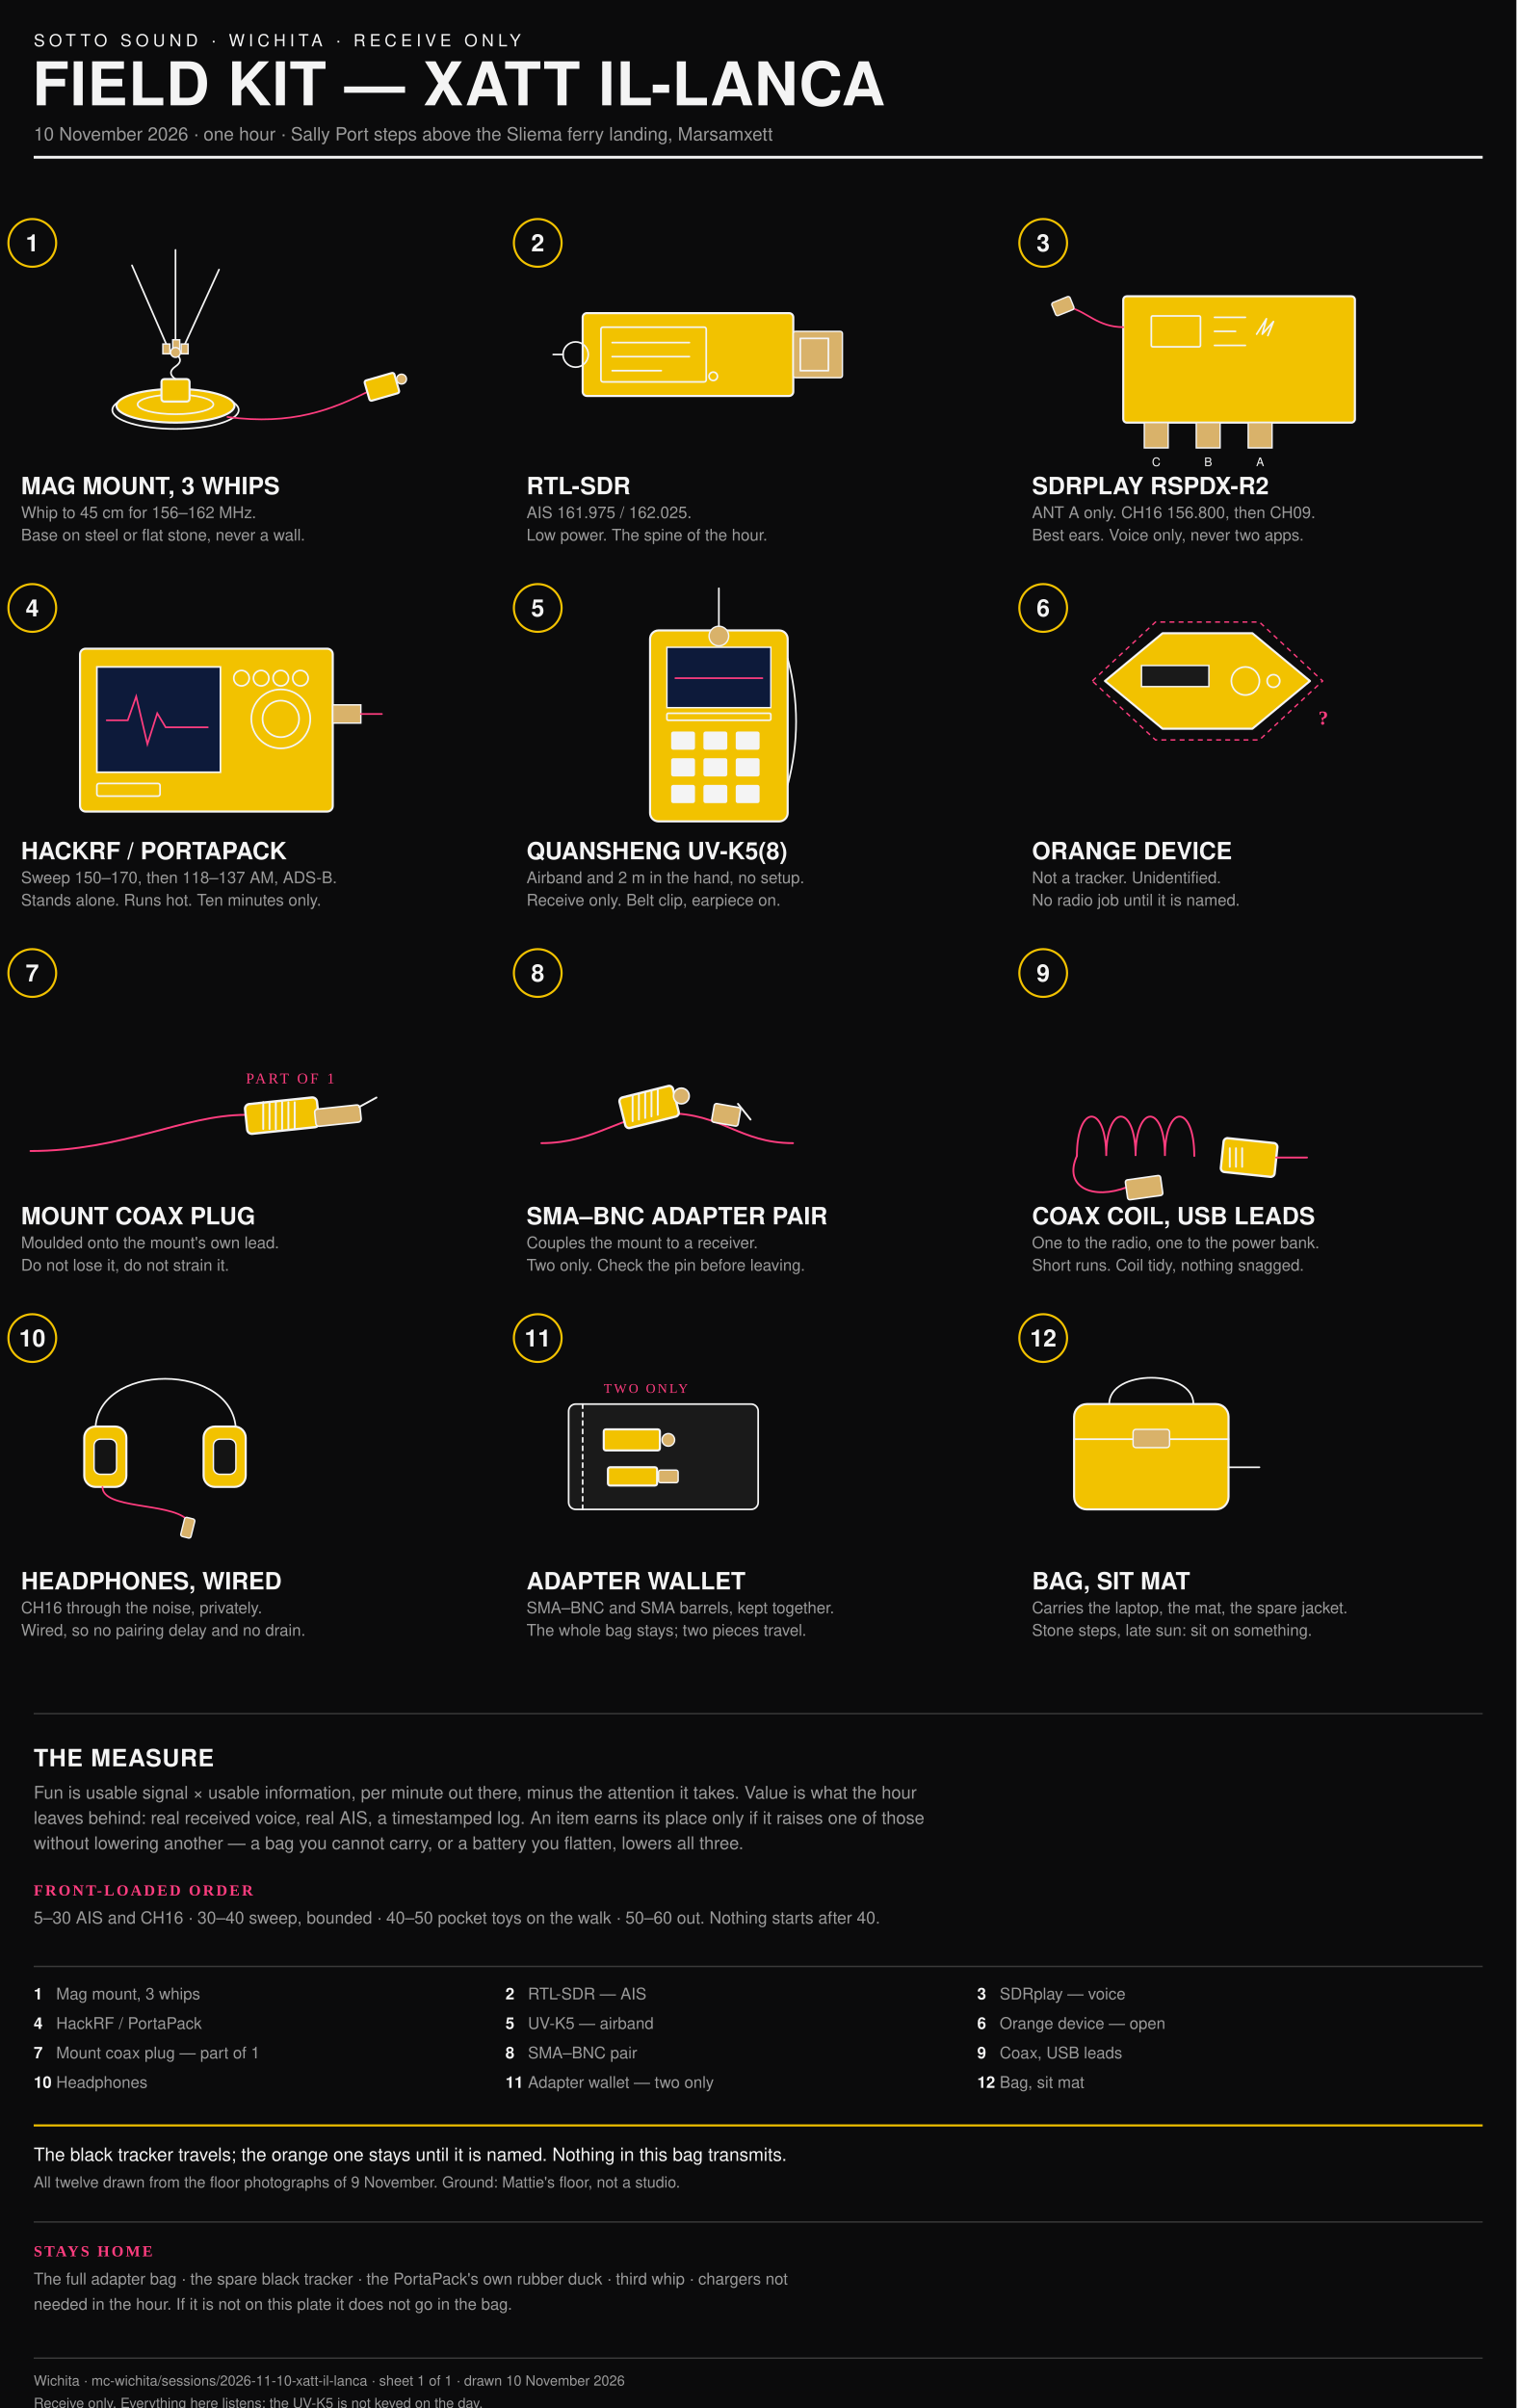
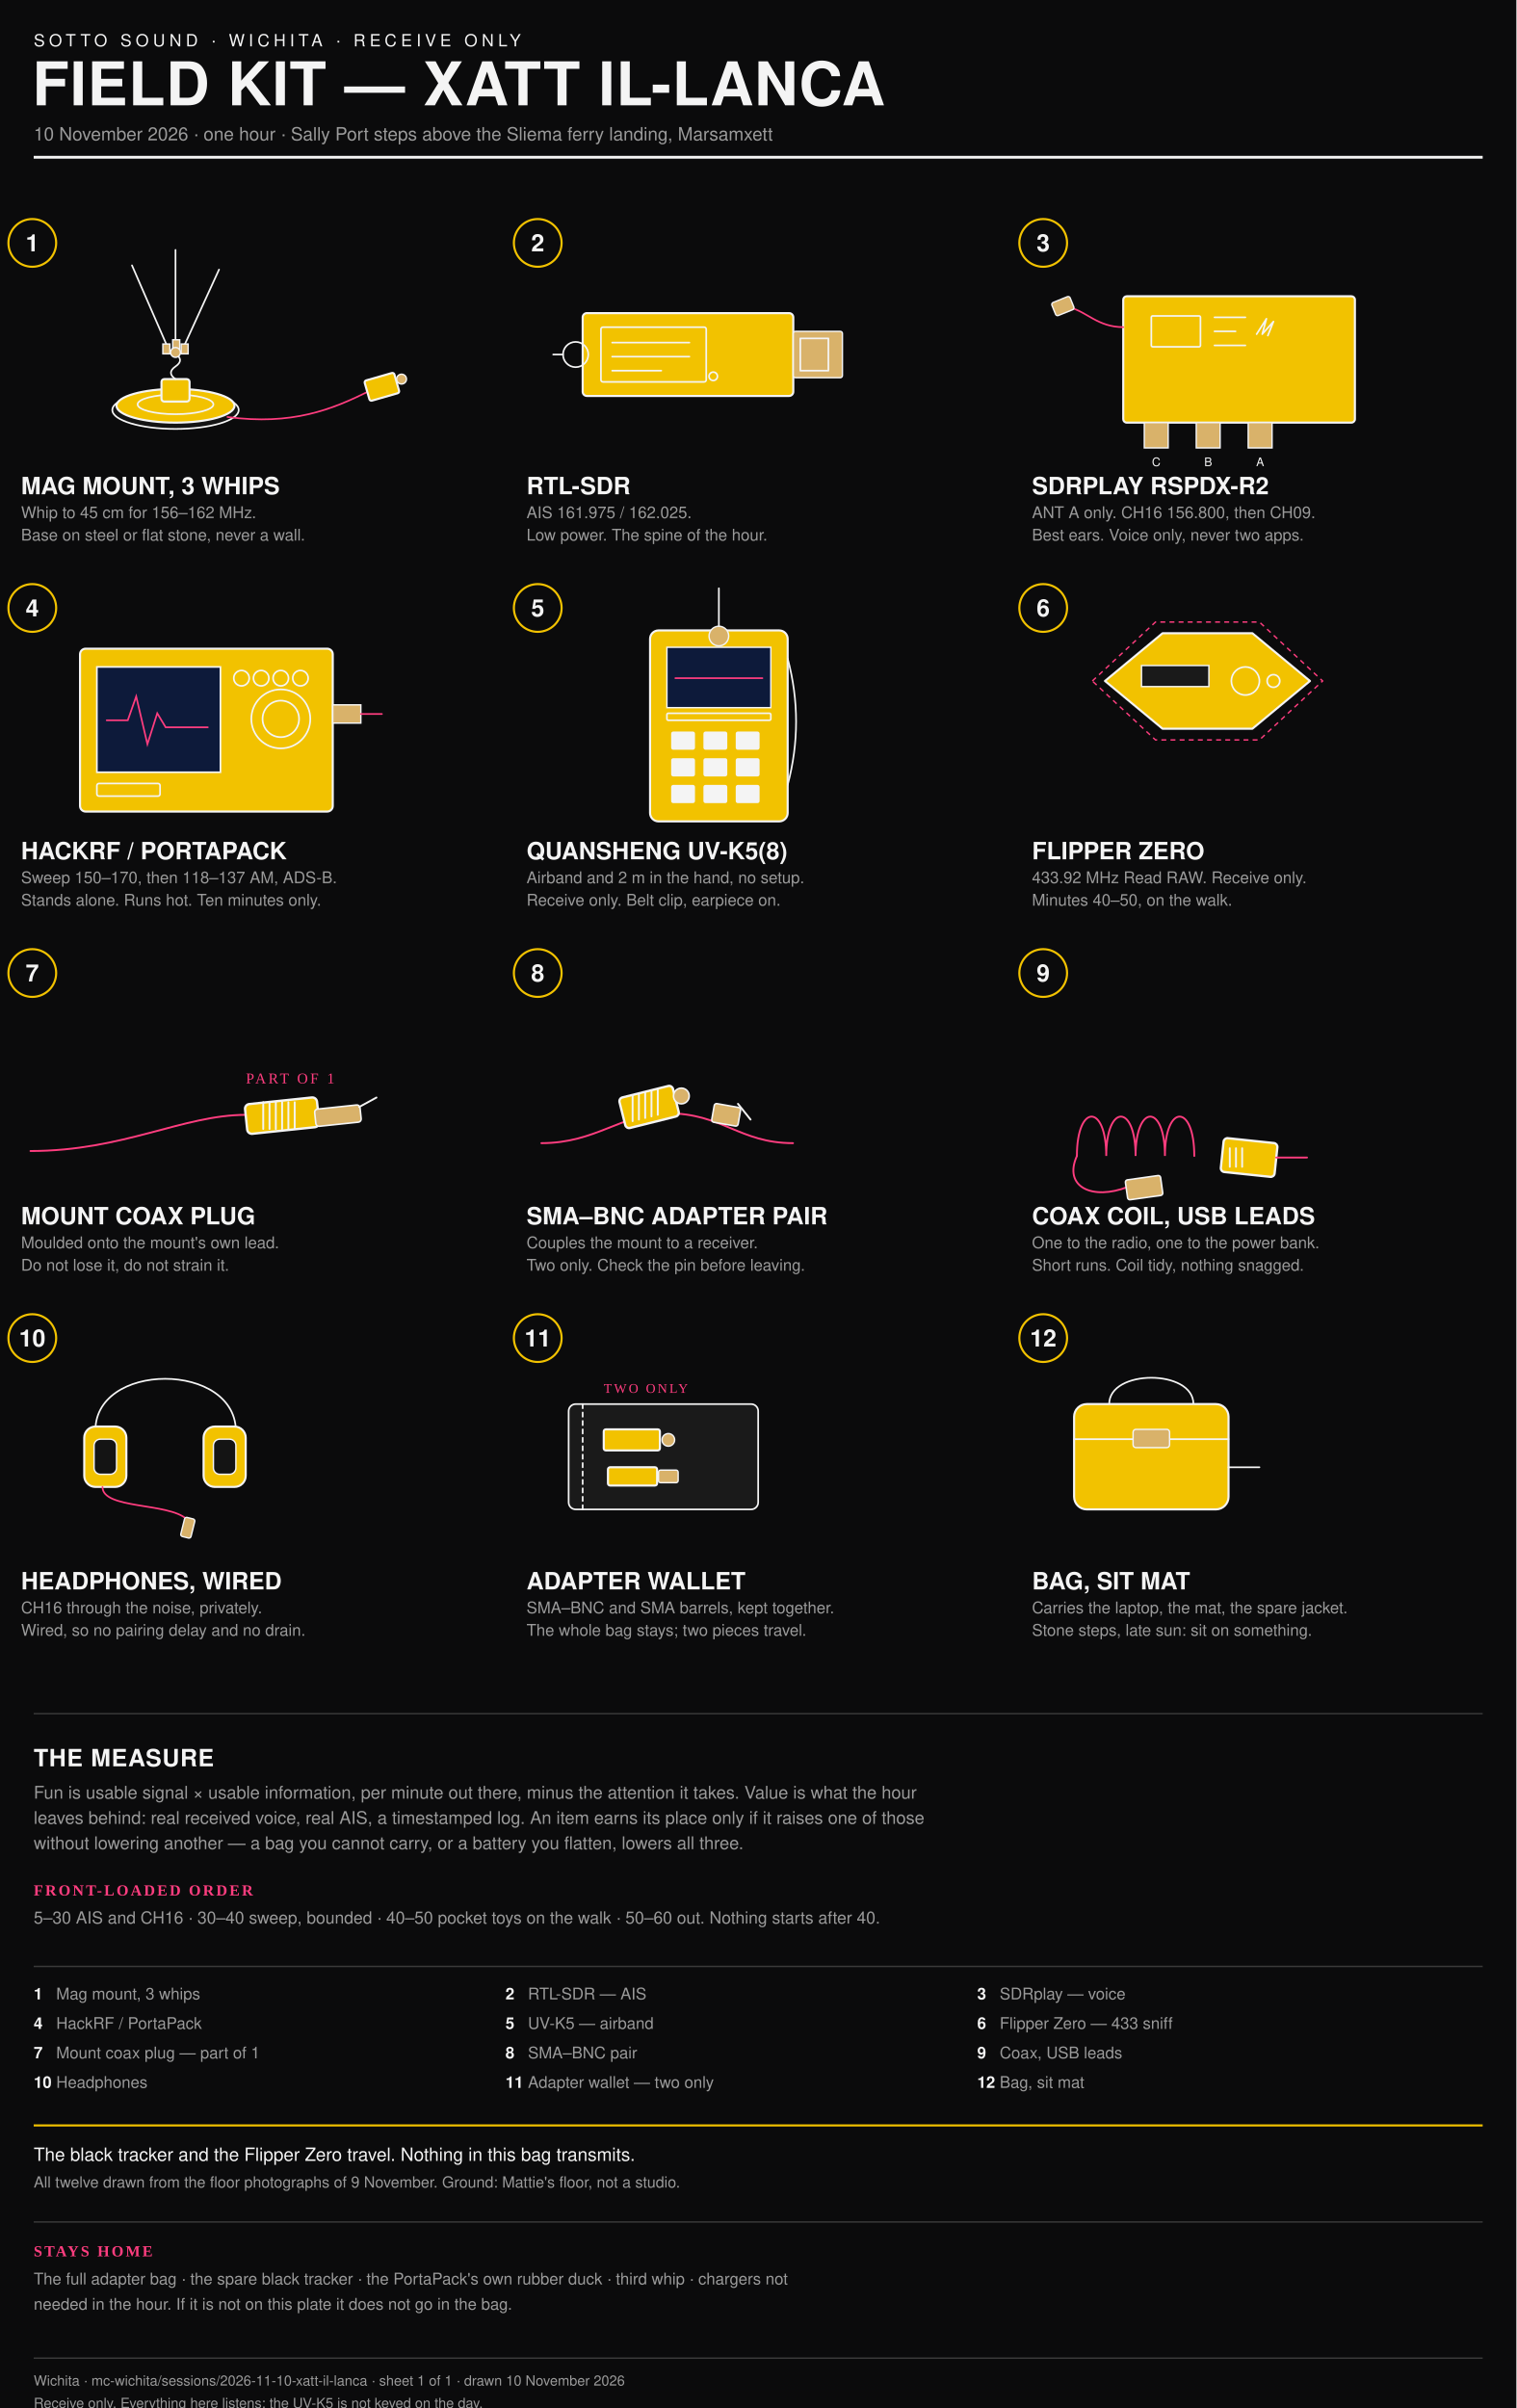
<svg xmlns="http://www.w3.org/2000/svg" width="2160" height="3430" viewBox="0 0 2160 3430">
  <style>
  .bg{fill:#0b0b0c}
  .t{fill:#f4f4f4;font-family:'Helvetica Neue',Helvetica,Arial,sans-serif}
  .g{fill:#9a9a9a;font-family:'Helvetica Neue',Helvetica,Arial,sans-serif}
  .pk{fill:#ff3d7f}
  .case{fill:#f2c200;stroke:#f4f4f4;stroke-width:3;stroke-linejoin:round}
  .ln{fill:none;stroke:#f4f4f4;stroke-width:2.4;stroke-linecap:round;stroke-linejoin:round}
  .wire{fill:none;stroke:#ff3d7f;stroke-width:2.4;stroke-linecap:round}
  .gold{fill:#d9b26a;stroke:#f4f4f4;stroke-width:2}
  .dim{fill:none;stroke:#ff3d7f;stroke-width:2;stroke-dasharray:7 6}
</style>
  <rect class="bg" width="2160" height="3430" />
  <text class="t" x="48" y="66" font-size="24" letter-spacing="6">SOTTO SOUND · WICHITA · RECEIVE ONLY</text>
  <text class="t" x="46" y="150" font-size="86" font-weight="700" letter-spacing="1">FIELD KIT — XATT IL-LANCA</text>
  <text class="g" x="48" y="200" font-size="26">10 November 2026 · one hour · Sally Port steps above the Sliema ferry landing, Marsamxett</text>
  <rect x="48" y="222" width="2064" height="4" fill="#f4f4f4" />
  <g transform="translate(0,300)">
    <circle cx="46" cy="46" r="34" fill="#0b0b0c" stroke="#f2c200" stroke-width="3" />
    <text class="t" x="46" y="58" font-size="34" font-weight="700" text-anchor="middle">1</text>
    <g transform="translate(20,26)">
      <ellipse cx="230" cy="258" rx="90" ry="27" fill="#141414" stroke="#f4f4f4" stroke-width="2.4" />
      <ellipse class="case" cx="230" cy="252" rx="84" ry="24" />
      <ellipse class="ln" cx="230" cy="250" rx="54" ry="14" />
      <rect class="case" x="210" y="214" width="40" height="32" rx="4" />
      <path class="ln" d="M230 214 q-13 -9 0 -18 q13 -9 0 -18" />
      <path class="ln" stroke-width="4" d="M222 176 L168 52" />
      <path class="ln" stroke-width="4" d="M230 172 L230 30" />
      <path class="ln" stroke-width="4" d="M238 176 L292 58" />
      <rect class="gold" x="212" y="164" width="10" height="14" />
      <rect class="gold" x="238" y="164" width="10" height="14" />
      <rect class="gold" x="226" y="158" width="10" height="14" />
      <circle class="gold" cx="230" cy="176" r="7" />
      <path class="wire" d="M304 268 C 396 280, 452 258, 508 230" />
      <rect class="case" x="502" y="210" width="44" height="30" rx="3" transform="rotate(-16 524 225)" />
      <circle class="gold" cx="552" cy="214" r="7" />
    </g>
    <text class="t" x="30" y="404" font-size="34" font-weight="700">MAG MOUNT, 3 WHIPS</text>
    <text class="g" x="30" y="438" font-size="23">Whip to 45 cm for 156–162 MHz.</text>
    <text class="g" x="30" y="470" font-size="23">Base on steel or flat stone, never a wall.</text>
  </g>
  <g transform="translate(720,300)">
    <circle cx="46" cy="46" r="34" fill="#0b0b0c" stroke="#f2c200" stroke-width="3" />
    <text class="t" x="46" y="58" font-size="34" font-weight="700" text-anchor="middle">2</text>
    <g transform="translate(40,40)">
      <rect class="case" x="70" y="106" width="300" height="118" rx="6" />
      <rect class="ln" x="96" y="126" width="150" height="78" rx="3" />
      <path class="ln" d="M112 148 h110 M112 168 h110 M112 188 h70" />
      <rect class="gold" x="370" y="132" width="70" height="66" rx="3" />
      <rect class="ln" x="380" y="142" width="40" height="46" />
      <circle class="ln" cx="60" cy="165" r="18" />
      <path class="ln" d="M42 165 h-14" />
      <circle class="ln" cx="256" cy="196" r="6" />
    </g>
    <text class="t" x="30" y="404" font-size="34" font-weight="700">RTL-SDR</text>
    <text class="g" x="30" y="438" font-size="23">AIS 161.975 / 162.025.</text>
    <text class="g" x="30" y="470" font-size="23">Low power. The spine of the hour.</text>
  </g>
  <g transform="translate(1440,300)">
    <circle cx="46" cy="46" r="34" fill="#0b0b0c" stroke="#f2c200" stroke-width="3" />
    <text class="t" x="46" y="58" font-size="34" font-weight="700" text-anchor="middle">3</text>
    <g transform="translate(50,26)">
      <rect class="case" x="110" y="96" width="330" height="180" rx="5" />
      <path class="ln" d="M300 150 l14 -22 l-6 22 l16 -18 l-8 20" />
      <rect class="ln" x="150" y="124" width="70" height="44" rx="2" />
      <path class="ln" d="M240 126 h44 M240 146 h30 M240 166 h44" />
      <rect class="gold" x="140" y="276" width="34" height="36" />
      <rect class="gold" x="214" y="276" width="34" height="36" />
      <rect class="gold" x="288" y="276" width="34" height="36" />
      <text class="t" x="157" y="338" font-size="17" text-anchor="middle">C</text>
      <text class="t" x="231" y="338" font-size="17" text-anchor="middle">B</text>
      <text class="t" x="305" y="338" font-size="17" text-anchor="middle">A</text>
      <path class="wire" d="M110 140 C 74 140, 58 118, 34 112" />
      <rect class="gold" x="10" y="100" width="28" height="20" rx="3" transform="rotate(-22 24 110)" />
    </g>
    <text class="t" x="30" y="404" font-size="34" font-weight="700">SDRPLAY RSPDX-R2</text>
    <text class="g" x="30" y="438" font-size="23">ANT A only. CH16 156.800, then CH09.</text>
    <text class="g" x="30" y="470" font-size="23">Best ears. Voice only, never two apps.</text>
  </g>
  <g transform="translate(0,820)">
    <circle cx="46" cy="46" r="34" fill="#0b0b0c" stroke="#f2c200" stroke-width="3" />
    <text class="t" x="46" y="58" font-size="34" font-weight="700" text-anchor="middle">4</text>
    <g transform="translate(28,34)">
      <rect class="case" x="86" y="70" width="360" height="232" rx="8" />
      <rect x="110" y="96" width="176" height="150" fill="#0d1a3a" stroke="#f4f4f4" stroke-width="2.4" />
      <path class="wire" d="M124 172 h30 l12 -34 l16 68 l14 -44 l12 20 h60" />
      <circle class="ln" cx="372" cy="170" r="42" />
      <circle class="ln" cx="372" cy="170" r="26" />
      <circle class="ln" cx="316" cy="112" r="11" />
      <circle class="ln" cx="344" cy="112" r="11" />
      <circle class="ln" cx="372" cy="112" r="11" />
      <circle class="ln" cx="400" cy="112" r="11" />
      <rect class="gold" x="446" y="150" width="40" height="26" />
      <path class="wire" d="M486 163 h30" />
      <rect class="ln" x="110" y="262" width="90" height="18" rx="3" />
    </g>
    <text class="t" x="30" y="404" font-size="34" font-weight="700">HACKRF / PORTAPACK</text>
    <text class="g" x="30" y="438" font-size="23">Sweep 150–170, then 118–137 AM, ADS-B.</text>
    <text class="g" x="30" y="470" font-size="23">Stands alone. Runs hot. Ten minutes only.</text>
  </g>
  <g transform="translate(720,820)">
    <circle cx="46" cy="46" r="34" fill="#0b0b0c" stroke="#f2c200" stroke-width="3" />
    <text class="t" x="46" y="58" font-size="34" font-weight="700" text-anchor="middle">5</text>
    <g transform="translate(60,26)">
      <rect class="case" x="146" y="52" width="196" height="272" rx="12" />
      <rect x="170" y="76" width="148" height="86" fill="#0d1a3a" stroke="#f4f4f4" stroke-width="2" />
      <path class="wire" d="M182 120 h124" />
      <circle class="gold" cx="244" cy="60" r="14" />
      <path class="ln" d="M244 46 L244 -8" />
      <rect class="ln" x="170" y="170" width="148" height="10" rx="2" />
      <g fill="#f4f4f4">
        <rect x="176" y="196" width="34" height="26" rx="3" />
        <rect x="222" y="196" width="34" height="26" rx="3" />
        <rect x="268" y="196" width="34" height="26" rx="3" />
        <rect x="176" y="234" width="34" height="26" rx="3" />
        <rect x="222" y="234" width="34" height="26" rx="3" />
        <rect x="268" y="234" width="34" height="26" rx="3" />
        <rect x="176" y="272" width="34" height="26" rx="3" />
        <rect x="222" y="272" width="34" height="26" rx="3" />
        <rect x="268" y="272" width="34" height="26" rx="3" />
      </g>
      <path class="ln" d="M342 92 q24 90 0 180" />
    </g>
    <text class="t" x="30" y="404" font-size="34" font-weight="700">QUANSHENG UV-K5(8)</text>
    <text class="g" x="30" y="438" font-size="23">Airband and 2 m in the hand, no setup.</text>
    <text class="g" x="30" y="470" font-size="23">Receive only. Belt clip, earpiece on.</text>
  </g>
  <g transform="translate(1440,820)">
    <circle cx="46" cy="46" r="34" fill="#0b0b0c" stroke="#f2c200" stroke-width="3" />
    <text class="t" x="46" y="58" font-size="34" font-weight="700" text-anchor="middle">6</text>
    <g transform="translate(120,54)">
      <path class="dim" d="M-4 96 L86 12 L234 12 L324 96 L234 180 L86 180 Z" fill="none" />
      <path class="case" d="M14 96 L96 28 L224 28 L306 96 L224 164 L96 164 Z" />
      <rect x="66" y="74" width="96" height="30" fill="#1a1a1a" stroke="#f4f4f4" stroke-width="2" />
      <circle class="ln" cx="214" cy="96" r="20" />
      <circle class="ln" cx="254" cy="96" r="9" />
-       <text class="pk" x="318" y="158" font-size="28" font-weight="700">?</text>
-     </g>
-     <text class="t" x="30" y="404" font-size="34" font-weight="700">ORANGE DEVICE</text>
-     <text class="g" x="30" y="438" font-size="23">Not a tracker. Unidentified.</text>
-     <text class="g" x="30" y="470" font-size="23">No radio job until it is named.</text>
+     </g>
+     <text class="t" x="30" y="404" font-size="34" font-weight="700">FLIPPER ZERO</text>
+     <text class="g" x="30" y="438" font-size="23">433.92 MHz Read RAW. Receive only.</text>
+     <text class="g" x="30" y="470" font-size="23">Minutes 40–50, on the walk.</text>
  </g>
  <g transform="translate(0,1340)">
    <circle cx="46" cy="46" r="34" fill="#0b0b0c" stroke="#f2c200" stroke-width="3" />
    <text class="t" x="46" y="58" font-size="34" font-weight="700" text-anchor="middle">7</text>
    <g transform="translate(30,80) scale(1.12)">
      <path class="wire" d="M12 196 C 130 196, 206 150, 286 150" />
      <rect class="case" x="286" y="132" width="92" height="38" rx="6" transform="rotate(-6 332 151)" />
      <g class="ln" stroke-width="2">
        <path d="M308 134 v34 M316 134 v34 M324 134 v34 M332 134 v34 M340 134 v34 M348 134 v34" />
      </g>
      <rect class="gold" x="374" y="140" width="58" height="22" rx="4" transform="rotate(-6 403 151)" />
      <path class="ln" d="M430 140 l22 -12" />
      <text class="pk" x="286" y="110" font-size="19" letter-spacing="3">PART OF 1</text>
    </g>
    <text class="t" x="30" y="404" font-size="34" font-weight="700">MOUNT COAX PLUG</text>
    <text class="g" x="30" y="438" font-size="23">Moulded onto the mount's own lead.</text>
    <text class="g" x="30" y="470" font-size="23">Do not lose it, do not strain it.</text>
  </g>
  <g transform="translate(720,1340)">
    <circle cx="46" cy="46" r="34" fill="#0b0b0c" stroke="#f2c200" stroke-width="3" />
    <text class="t" x="46" y="58" font-size="34" font-weight="700" text-anchor="middle">8</text>
    <g transform="translate(40,80) scale(1.12)">
      <path class="wire" d="M10 186 C 80 186, 112 148, 170 148 C 240 148, 262 186, 330 186" />
      <rect class="case" x="112" y="120" width="70" height="40" rx="5" transform="rotate(-14 147 140)" />
      <g class="ln" stroke-width="2">
        <path d="M126 126 v32 M134 124 v32 M142 122 v32 M150 120 v32 M158 118 v32" />
      </g>
      <circle class="gold" cx="188" cy="126" r="10" />
      <rect class="gold" x="228" y="138" width="34" height="24" rx="3" transform="rotate(10 245 150)" />
      <path class="ln" d="M260 136 l16 20" />
    </g>
    <text class="t" x="30" y="404" font-size="34" font-weight="700">SMA–BNC ADAPTER PAIR</text>
    <text class="g" x="30" y="438" font-size="23">Couples the mount to a receiver.</text>
    <text class="g" x="30" y="470" font-size="23">Two only. Check the pin before leaving.</text>
  </g>
  <g transform="translate(1440,1340)">
    <circle cx="46" cy="46" r="34" fill="#0b0b0c" stroke="#f2c200" stroke-width="3" />
    <text class="t" x="46" y="58" font-size="34" font-weight="700" text-anchor="middle">9</text>
    <g transform="translate(50,80) scale(1.1)">
      <path class="wire" d="M40 206 c0 -68 38 -68 38 0 c0 -68 38 -68 38 0 c0 -68 38 -68 38 0 c0 -68 38 -68 38 0" />
      <path class="wire" d="M40 206 C 22 246, 60 264, 106 246" />
      <rect class="gold" x="104" y="234" width="46" height="26" rx="3" transform="rotate(-8 127 247)" />
      <rect class="case" x="228" y="186" width="70" height="44" rx="5" transform="rotate(6 263 208)" />
      <path class="ln" d="M238 196 v24 M246 196 v24 M254 196 v24" />
      <path class="wire" d="M298 208 h40" />
    </g>
    <text class="t" x="30" y="404" font-size="34" font-weight="700">COAX COIL, USB LEADS</text>
    <text class="g" x="30" y="438" font-size="23">One to the radio, one to the power bank.</text>
    <text class="g" x="30" y="470" font-size="23">Short runs. Coil tidy, nothing snagged.</text>
  </g>
  <g transform="translate(0,1860)">
    <circle cx="46" cy="46" r="34" fill="#0b0b0c" stroke="#f2c200" stroke-width="3" />
    <text class="t" x="46" y="58" font-size="34" font-weight="700" text-anchor="middle">10</text>
    <g transform="translate(90,26)">
      <path class="ln" stroke-width="6" d="M46 156 C 40 52, 250 52, 246 156" />
      <rect class="case" x="30" y="146" width="60" height="86" rx="16" />
      <rect class="case" x="200" y="146" width="60" height="86" rx="16" />
      <rect x="44" y="164" width="32" height="50" rx="9" fill="#141414" stroke="#f4f4f4" stroke-width="2" />
      <rect x="214" y="164" width="32" height="50" rx="9" fill="#141414" stroke="#f4f4f4" stroke-width="2" />
      <path class="wire" d="M56 232 C 56 264, 150 254, 176 278" />
      <rect class="gold" x="170" y="276" width="15" height="28" rx="3" transform="rotate(14 177 290)" />
    </g>
    <text class="t" x="30" y="404" font-size="34" font-weight="700">HEADPHONES, WIRED</text>
    <text class="g" x="30" y="438" font-size="23">CH16 through the noise, privately.</text>
    <text class="g" x="30" y="470" font-size="23">Wired, so no pairing delay and no drain.</text>
  </g>
  <g transform="translate(720,1860)">
    <circle cx="46" cy="46" r="34" fill="#0b0b0c" stroke="#f2c200" stroke-width="3" />
    <text class="t" x="46" y="58" font-size="34" font-weight="700" text-anchor="middle">11</text>
    <g transform="translate(60,80)">
      <rect x="30" y="60" width="270" height="150" rx="10" fill="#1a1a1a" />
      <rect class="ln" x="30" y="60" width="270" height="150" rx="10" />
      <path class="ln" stroke-dasharray="6 6" d="M50 60 v150" />
      <rect class="case" x="80" y="96" width="80" height="30" rx="3" />
      <circle class="gold" cx="172" cy="111" r="9" />
      <rect class="case" x="86" y="150" width="70" height="26" rx="3" />
      <rect class="gold" x="158" y="154" width="28" height="18" rx="3" />
      <text class="pk" x="80" y="44" font-size="19" letter-spacing="3">TWO ONLY</text>
    </g>
    <text class="t" x="30" y="404" font-size="34" font-weight="700">ADAPTER WALLET</text>
    <text class="g" x="30" y="438" font-size="23">SMA–BNC and SMA barrels, kept together.</text>
    <text class="g" x="30" y="470" font-size="23">The whole bag stays; two pieces travel.</text>
  </g>
  <g transform="translate(1440,1860)">
    <circle cx="46" cy="46" r="34" fill="#0b0b0c" stroke="#f2c200" stroke-width="3" />
    <text class="t" x="46" y="58" font-size="34" font-weight="700" text-anchor="middle">12</text>
    <g transform="translate(70,80)">
      <path class="ln" stroke-width="5" d="M70 60 C 70 10, 190 10, 190 60" />
      <rect class="case" x="20" y="60" width="220" height="150" rx="18" />
      <path class="ln" d="M20 110 h220" />
      <rect class="gold" x="104" y="96" width="52" height="26" rx="4" />
      <path class="ln" d="M240 150 h44" />
    </g>
    <text class="t" x="30" y="404" font-size="34" font-weight="700">BAG, SIT MAT</text>
    <text class="g" x="30" y="438" font-size="23">Carries the laptop, the mat, the spare jacket.</text>
    <text class="g" x="30" y="470" font-size="23">Stone steps, late sun: sit on something.</text>
  </g>
  <g transform="translate(0,540)">
    <rect x="48" y="1900" width="2064" height="2" fill="#3a3a3a" />
    <text class="t" x="48" y="1976" font-size="34" font-weight="700" letter-spacing="1">THE MEASURE</text>
    <text class="g" x="48" y="2022" font-size="25">Fun is usable signal × usable information, per minute out there, minus the attention it takes. Value is what the hour</text>
    <text class="g" x="48" y="2058" font-size="25">leaves behind: real received voice, real AIS, a timestamped log. An item earns its place only if it raises one of those</text>
    <text class="g" x="48" y="2094" font-size="25">without lowering another — a bag you cannot carry, or a battery you flatten, lowers all three.</text>
    <text class="pk" x="48" y="2160" font-size="22" font-weight="700" letter-spacing="3">FRONT-LOADED ORDER</text>
    <text class="g" x="48" y="2200" font-size="24">5–30 AIS and CH16 · 30–40 sweep, bounded · 40–50 pocket toys on the walk · 50–60 out. Nothing starts after 40.</text>
    <rect x="48" y="2260" width="2064" height="2" fill="#3a3a3a" />
    <g font-size="23">
      <text class="t" x="48" y="2308" font-weight="700">1</text>
      <text class="g" x="80" y="2308">Mag mount, 3 whips</text>
      <text class="t" x="720" y="2308" font-weight="700">2</text>
      <text class="g" x="752" y="2308">RTL-SDR — AIS</text>
      <text class="t" x="1392" y="2308" font-weight="700">3</text>
      <text class="g" x="1424" y="2308">SDRplay — voice</text>
      <text class="t" x="48" y="2350" font-weight="700">4</text>
      <text class="g" x="80" y="2350">HackRF / PortaPack</text>
      <text class="t" x="720" y="2350" font-weight="700">5</text>
      <text class="g" x="752" y="2350">UV-K5 — airband</text>
      <text class="t" x="1392" y="2350" font-weight="700">6</text>
-       <text class="g" x="1424" y="2350">Orange device — open</text>
+       <text class="g" x="1424" y="2350">Flipper Zero — 433 sniff</text>
      <text class="t" x="48" y="2392" font-weight="700">7</text>
      <text class="g" x="80" y="2392">Mount coax plug — part of 1</text>
      <text class="t" x="720" y="2392" font-weight="700">8</text>
      <text class="g" x="752" y="2392">SMA–BNC pair</text>
      <text class="t" x="1392" y="2392" font-weight="700">9</text>
      <text class="g" x="1424" y="2392">Coax, USB leads</text>
      <text class="t" x="48" y="2434" font-weight="700">10</text>
      <text class="g" x="80" y="2434">Headphones</text>
      <text class="t" x="720" y="2434" font-weight="700">11</text>
      <text class="g" x="752" y="2434">Adapter wallet — two only</text>
      <text class="t" x="1392" y="2434" font-weight="700">12</text>
      <text class="g" x="1424" y="2434">Bag, sit mat</text>
    </g>
    <rect x="48" y="2486" width="2064" height="3" fill="#f2c200" />
-     <text class="t" x="48" y="2538" font-size="26">The black tracker travels; the orange one stays until it is named. Nothing in this bag transmits.</text>
+     <text class="t" x="48" y="2538" font-size="26">The black tracker and the Flipper Zero travel. Nothing in this bag transmits.</text>
    <text class="g" x="48" y="2576" font-size="22">All twelve drawn from the floor photographs of 9 November. Ground: Mattie's floor, not a studio.</text>
    <rect x="48" y="2624" width="2064" height="2" fill="#3a3a3a" />
    <text class="pk" x="48" y="2674" font-size="22" font-weight="700" letter-spacing="3">STAYS HOME</text>
    <text class="g" x="48" y="2714" font-size="23">The full adapter bag · the spare black tracker · the PortaPack's own rubber duck · third whip · chargers not</text>
    <text class="g" x="48" y="2750" font-size="23">needed in the hour. If it is not on this plate it does not go in the bag.</text>
    <rect x="48" y="2818" width="2064" height="2" fill="#3a3a3a" />
    <text class="g" x="48" y="2858" font-size="20">Wichita · mc-wichita/sessions/2026-11-10-xatt-il-lanca · sheet 1 of 1 · drawn 10 November 2026</text>
    <text class="g" x="48" y="2890" font-size="20">Receive only. Everything here listens; the UV-K5 is not keyed on the day.</text>
  </g>
</svg>
